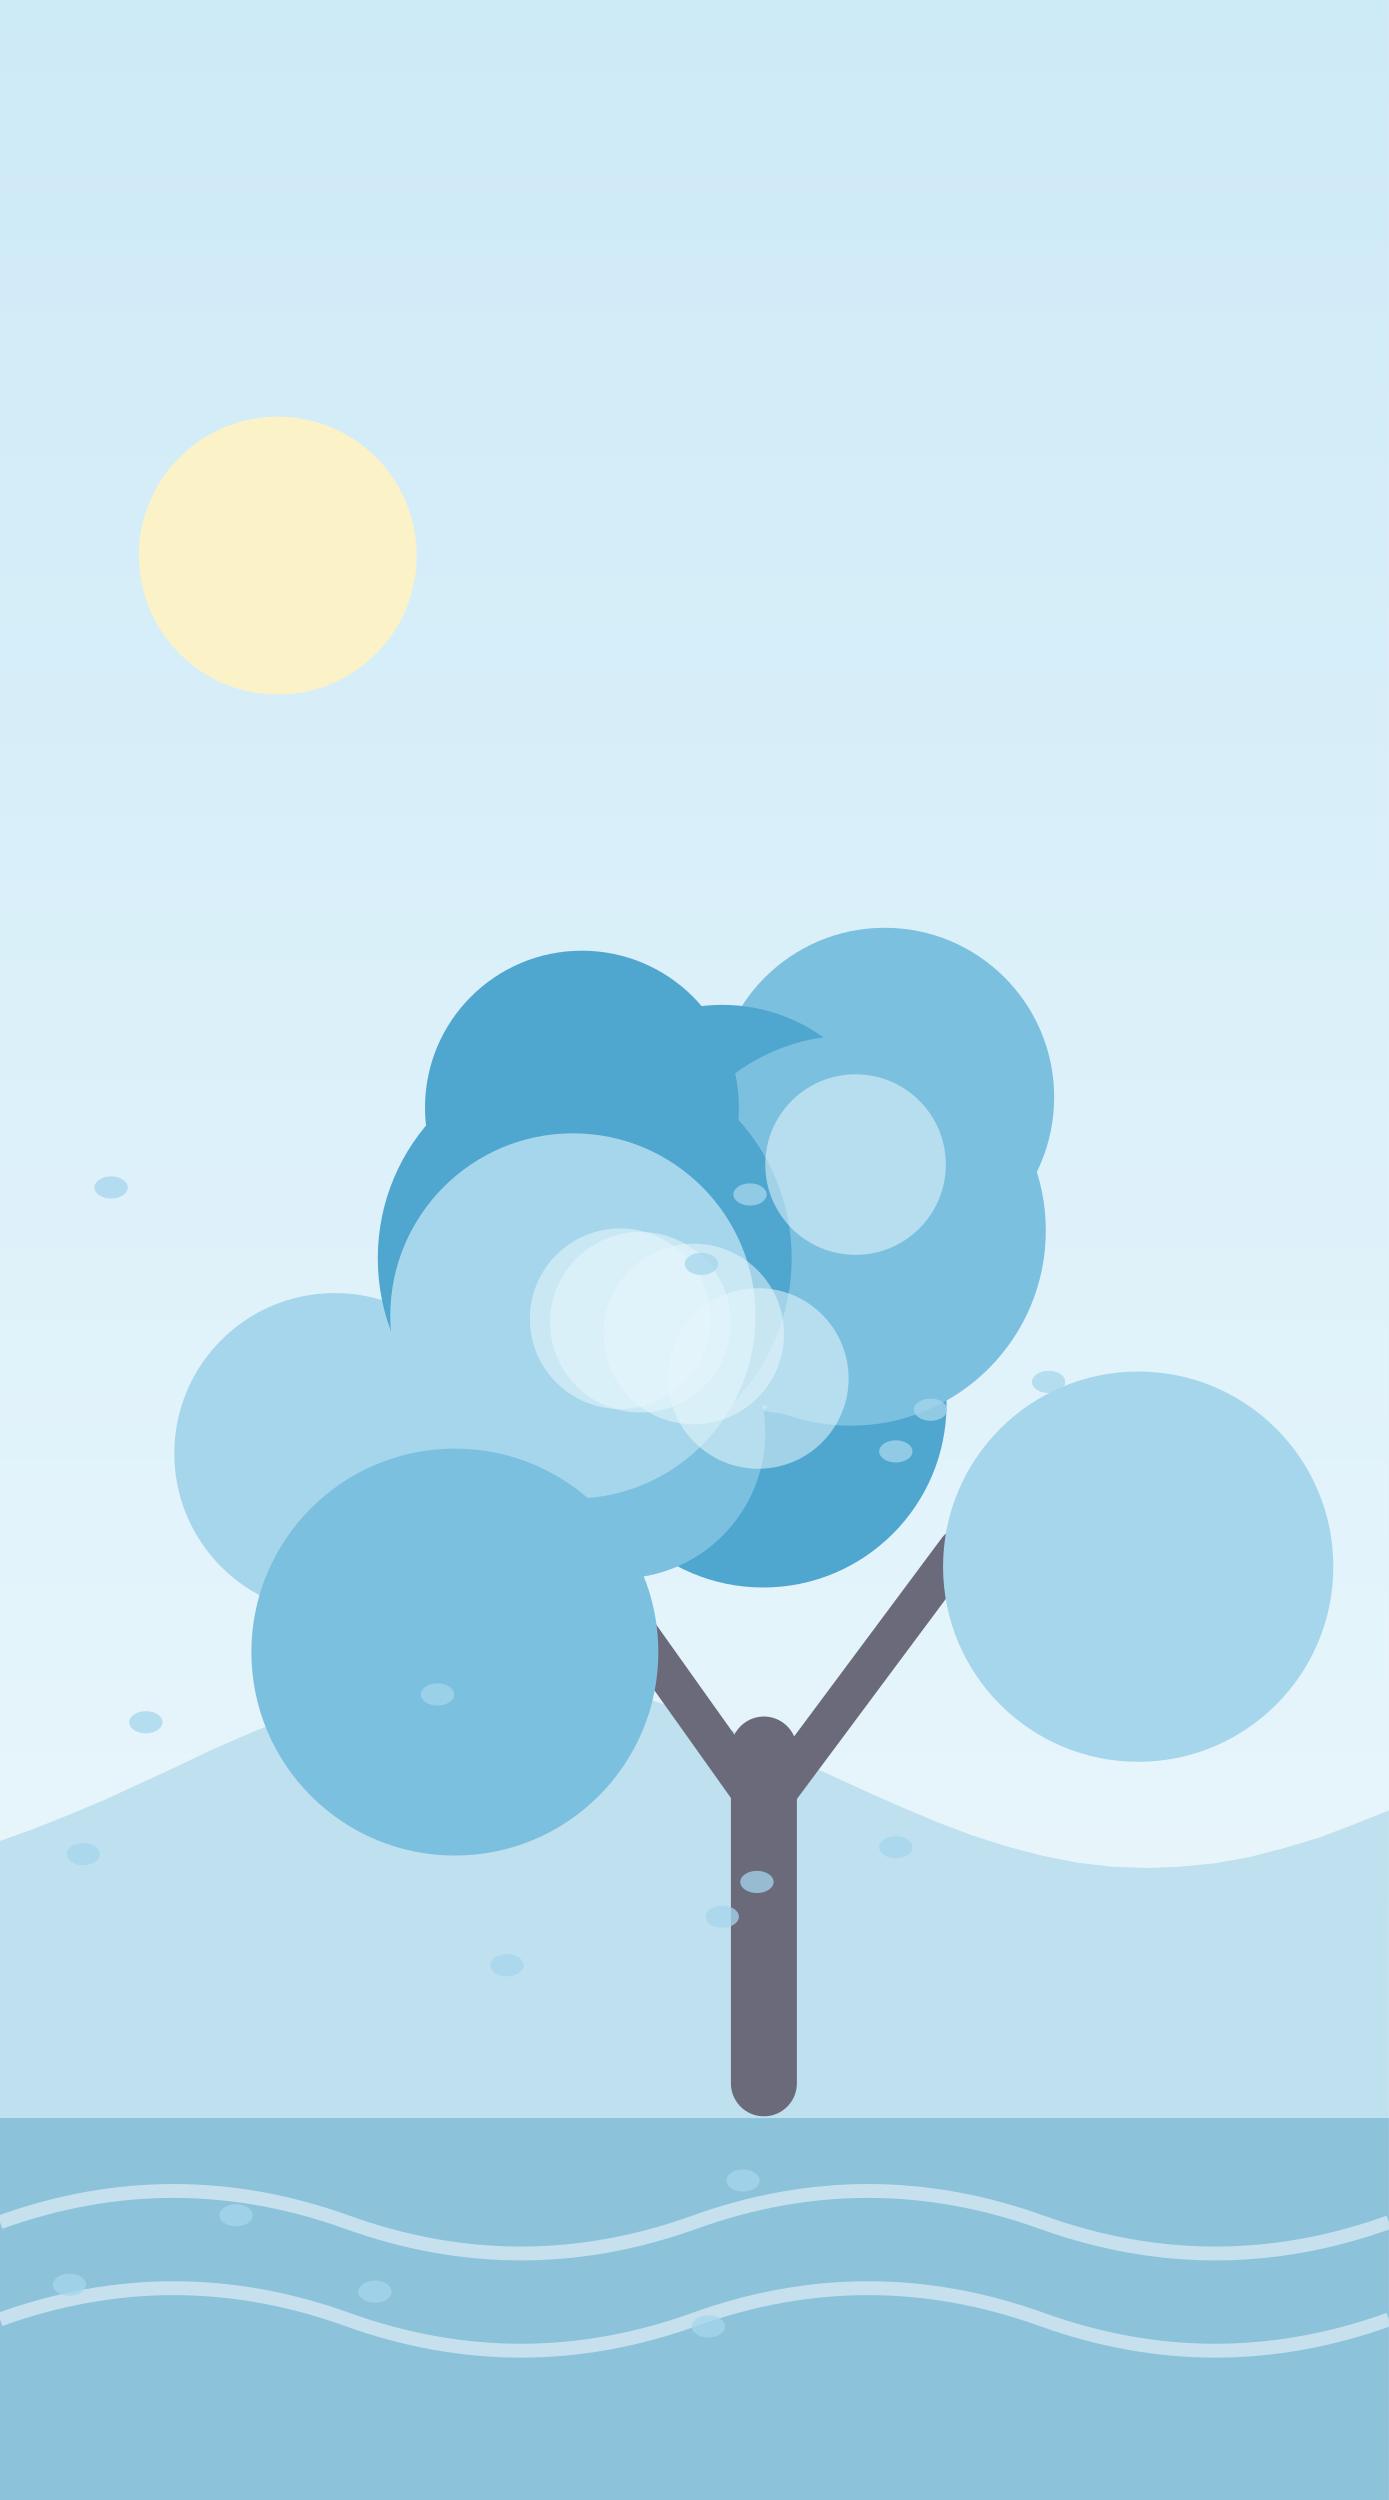
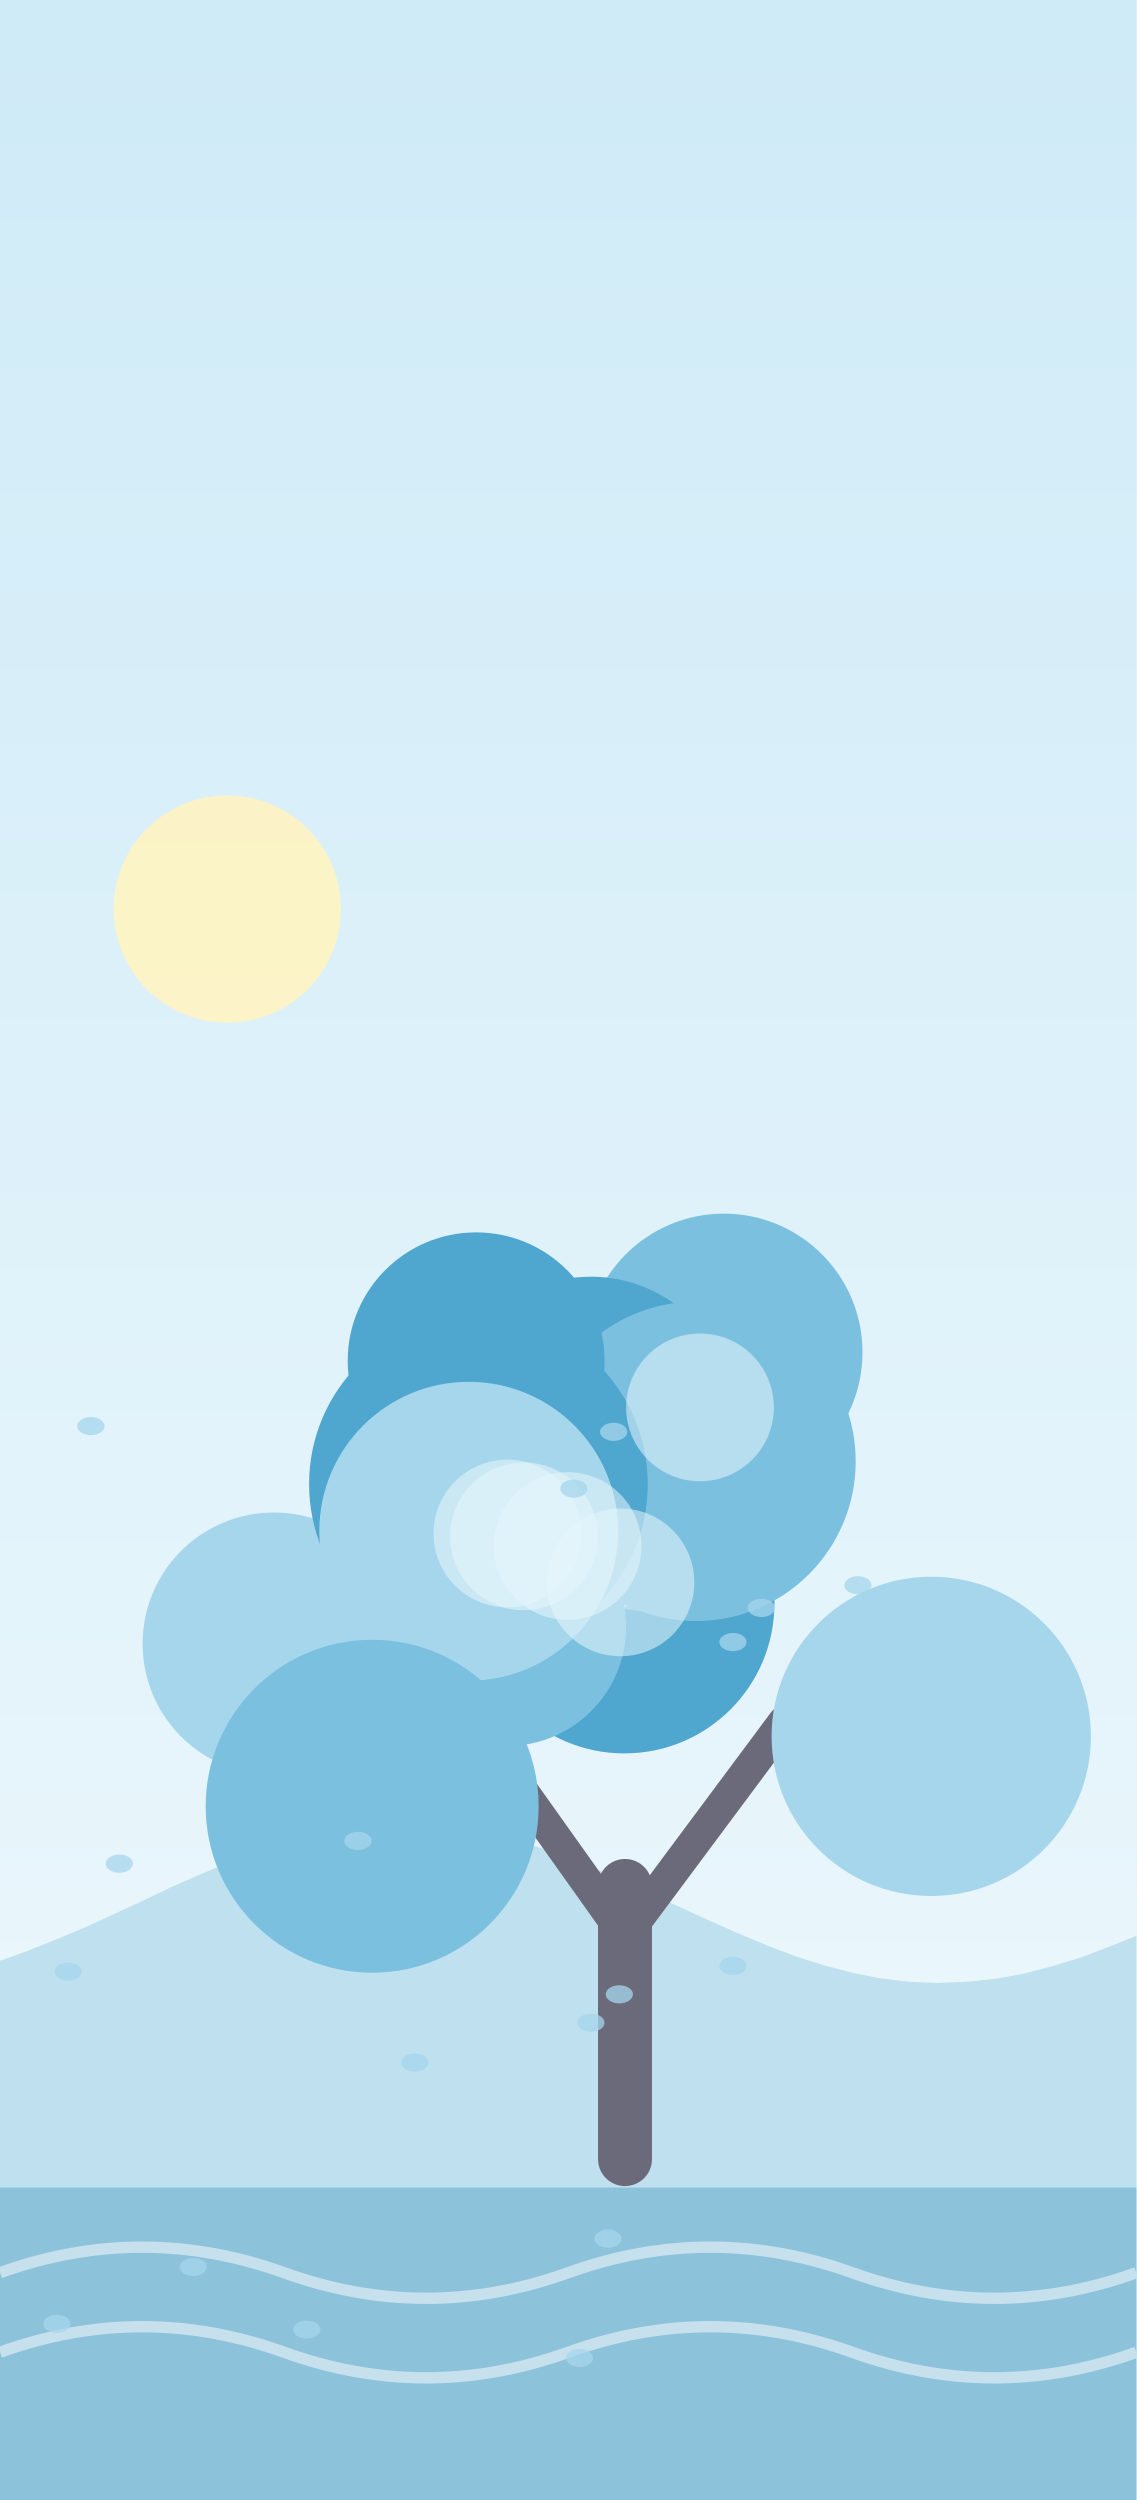
- <svg xmlns="http://www.w3.org/2000/svg" viewBox="0 0 200 360" preserveAspectRatio="xMidYMax slice">
+ <svg xmlns="http://www.w3.org/2000/svg" viewBox="0 -80 200 440" preserveAspectRatio="xMidYMax slice">
  <defs>
    <linearGradient id="g26" x1="0" y1="0" x2="0" y2="1">
      <stop offset="0" stop-color="#cdeaf7" />
      <stop offset="1" stop-color="#f0f9fd" />
    </linearGradient>
  </defs>
-   <rect width="200" height="360" fill="url(#g26)" />
+   <rect y="-100" width="200" height="460" fill="url(#g26)" />
  <circle cx="40" cy="80" r="20" fill="#fff4c2" opacity="0.9" />
  <path d="M-5 360 L-5 255 L-5 266.5 L0 265.1 L5 263.3 L10 261.3 L15 259.2 L20 256.9 L25 254.6 L30 252.2 L35 250.0 L40 247.9 L45 246.0 L50 244.3 L55 243.0 L60 242.0 L65 241.3 L70 241.0 L75 241.1 L80 241.6 L85 242.5 L90 243.7 L95 245.2 L100 247.0 L105 249.0 L110 251.2 L115 253.5 L120 255.8 L125 258.1 L130 260.3 L135 262.4 L140 264.3 L145 265.9 L150 267.2 L155 268.2 L160 268.8 L165 269.0 L170 268.8 L175 268.3 L180 267.4 L185 266.1 L190 264.6 L195 262.7 L200 260.7 L205 258.5 L205 360Z" fill="#bfe0ee" opacity="1" />
  <rect y="305" width="200" height="60" fill="#8cc2da" />
  <path d="M0 320 Q25 311 50 320 T100 320 T150 320 T200 320" stroke="#fff" stroke-width="2" fill="none" opacity="0.5" />
  <path d="M0 334 Q25 325 50 334 T100 334 T150 334 T200 334" stroke="#fff" stroke-width="2" fill="none" opacity="0.5" />
  <path d="M110 300 L110 251.93" stroke="#6b6a7a" stroke-width="9.5" stroke-linecap="round" />
  <path d="M110 260.67 L82.032 221.34" transform="translate(0,0)" stroke="#6b6a7a" stroke-width="5.7" stroke-linecap="round" fill="none" />
  <path d="M110 260.67 L137.968 223.088" stroke="#6b6a7a" stroke-width="5.7" stroke-linecap="round" />
  <circle cx="127.4" cy="158.0" r="24.4" fill="#7cc0e0" />
  <circle cx="109.9" cy="202.2" r="26.4" fill="#4fa6cf" />
  <circle cx="48.2" cy="209.3" r="23.1" fill="#a6d6ec" />
  <circle cx="114.7" cy="175.6" r="28.0" fill="#7cc0e0" />
  <circle cx="104.0" cy="169.7" r="25.0" fill="#4fa6cf" />
  <circle cx="96.8" cy="181.5" r="25.2" fill="#a6d6ec" />
  <circle cx="122.5" cy="177.2" r="28.1" fill="#7cc0e0" />
  <circle cx="83.8" cy="159.5" r="22.6" fill="#4fa6cf" />
  <circle cx="163.9" cy="225.6" r="28.1" fill="#a6d6ec" />
  <circle cx="89.2" cy="206.3" r="21.0" fill="#7cc0e0" />
  <circle cx="84.2" cy="181.2" r="29.8" fill="#4fa6cf" />
  <circle cx="82.5" cy="189.5" r="26.3" fill="#a6d6ec" />
  <circle cx="65.5" cy="237.9" r="29.3" fill="#7cc0e0" />
  <circle cx="99.9" cy="192.1" r="13.0" fill="#e6f6fc" opacity=".55" />
  <circle cx="109.2" cy="198.5" r="13.0" fill="#e6f6fc" opacity=".55" />
  <circle cx="123.2" cy="167.7" r="13.0" fill="#e6f6fc" opacity=".55" />
  <circle cx="92.2" cy="190.4" r="13.0" fill="#e6f6fc" opacity=".55" />
  <circle cx="89.3" cy="189.9" r="13.0" fill="#e6f6fc" opacity=".55" />
  <ellipse cx="63" cy="244" rx="2.4" ry="1.6" fill="#a6d6ec" opacity=".75" />
  <ellipse cx="101" cy="182" rx="2.4" ry="1.6" fill="#a6d6ec" opacity=".75" />
  <ellipse cx="54" cy="330" rx="2.4" ry="1.6" fill="#a6d6ec" opacity=".75" />
  <ellipse cx="16" cy="171" rx="2.4" ry="1.6" fill="#a6d6ec" opacity=".75" />
  <ellipse cx="40" cy="213" rx="2.4" ry="1.6" fill="#a6d6ec" opacity=".75" />
  <ellipse cx="134" cy="203" rx="2.4" ry="1.6" fill="#a6d6ec" opacity=".75" />
  <ellipse cx="107" cy="314" rx="2.4" ry="1.6" fill="#a6d6ec" opacity=".75" />
  <ellipse cx="12" cy="267" rx="2.4" ry="1.6" fill="#a6d6ec" opacity=".75" />
  <ellipse cx="129" cy="266" rx="2.4" ry="1.6" fill="#a6d6ec" opacity=".75" />
  <ellipse cx="104" cy="276" rx="2.4" ry="1.6" fill="#a6d6ec" opacity=".75" />
  <ellipse cx="151" cy="199" rx="2.4" ry="1.6" fill="#a6d6ec" opacity=".75" />
  <ellipse cx="108" cy="172" rx="2.4" ry="1.6" fill="#a6d6ec" opacity=".75" />
  <ellipse cx="129" cy="209" rx="2.4" ry="1.6" fill="#a6d6ec" opacity=".75" />
  <ellipse cx="10" cy="329" rx="2.4" ry="1.6" fill="#a6d6ec" opacity=".75" />
  <ellipse cx="73" cy="283" rx="2.4" ry="1.6" fill="#a6d6ec" opacity=".75" />
  <ellipse cx="109" cy="271" rx="2.4" ry="1.6" fill="#a6d6ec" opacity=".75" />
  <ellipse cx="102" cy="335" rx="2.4" ry="1.6" fill="#a6d6ec" opacity=".75" />
  <ellipse cx="34" cy="319" rx="2.4" ry="1.6" fill="#a6d6ec" opacity=".75" />
  <ellipse cx="71" cy="174" rx="2.4" ry="1.6" fill="#a6d6ec" opacity=".75" />
  <ellipse cx="21" cy="248" rx="2.4" ry="1.6" fill="#a6d6ec" opacity=".75" />
</svg>
